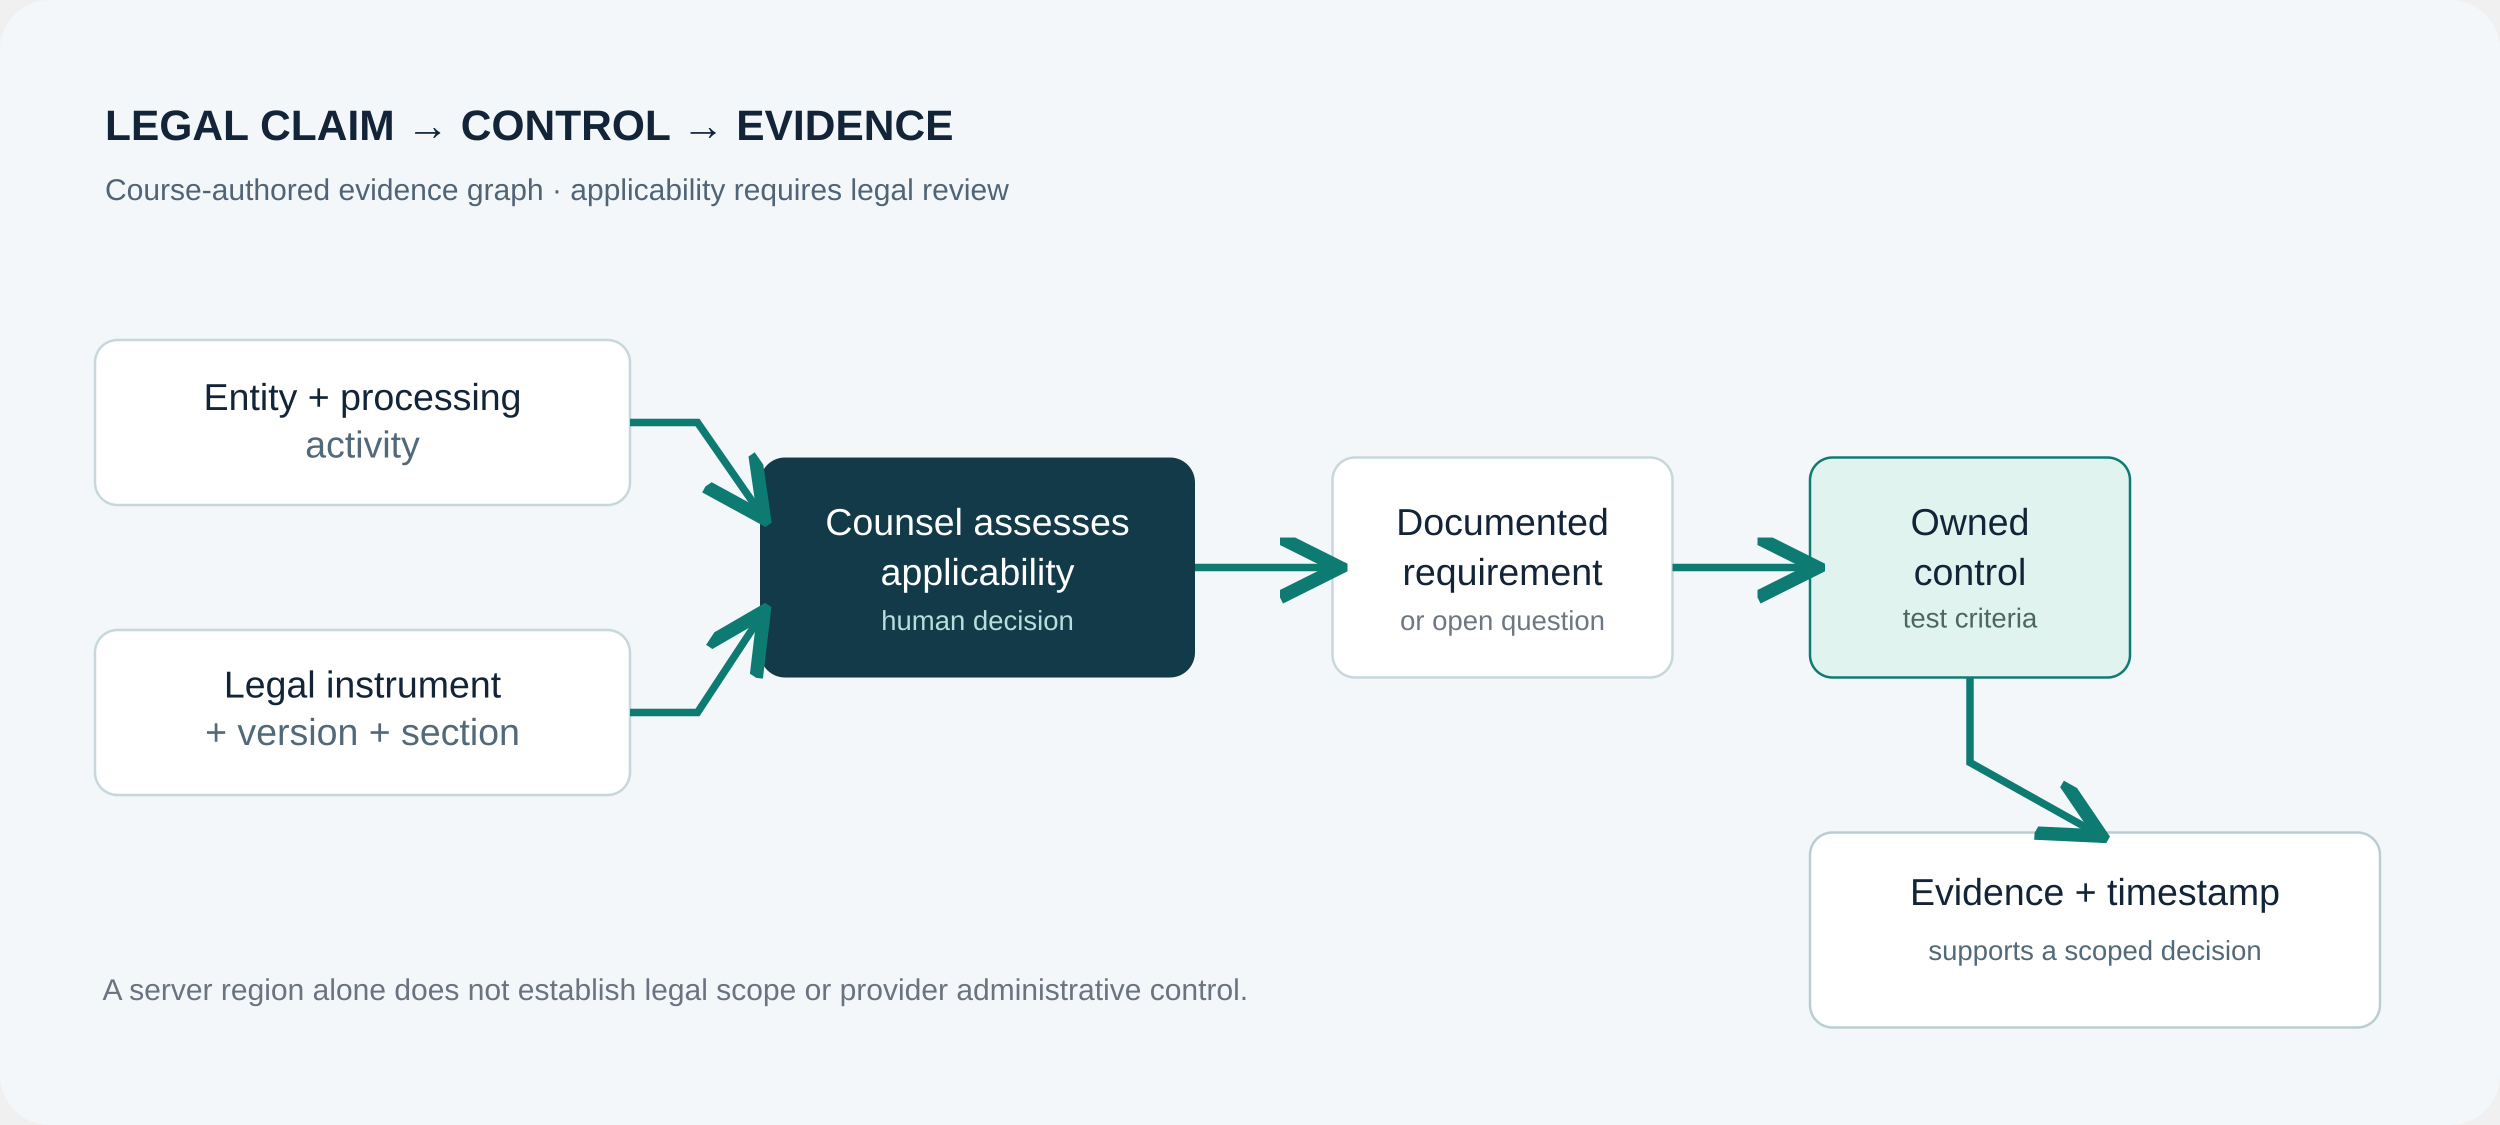
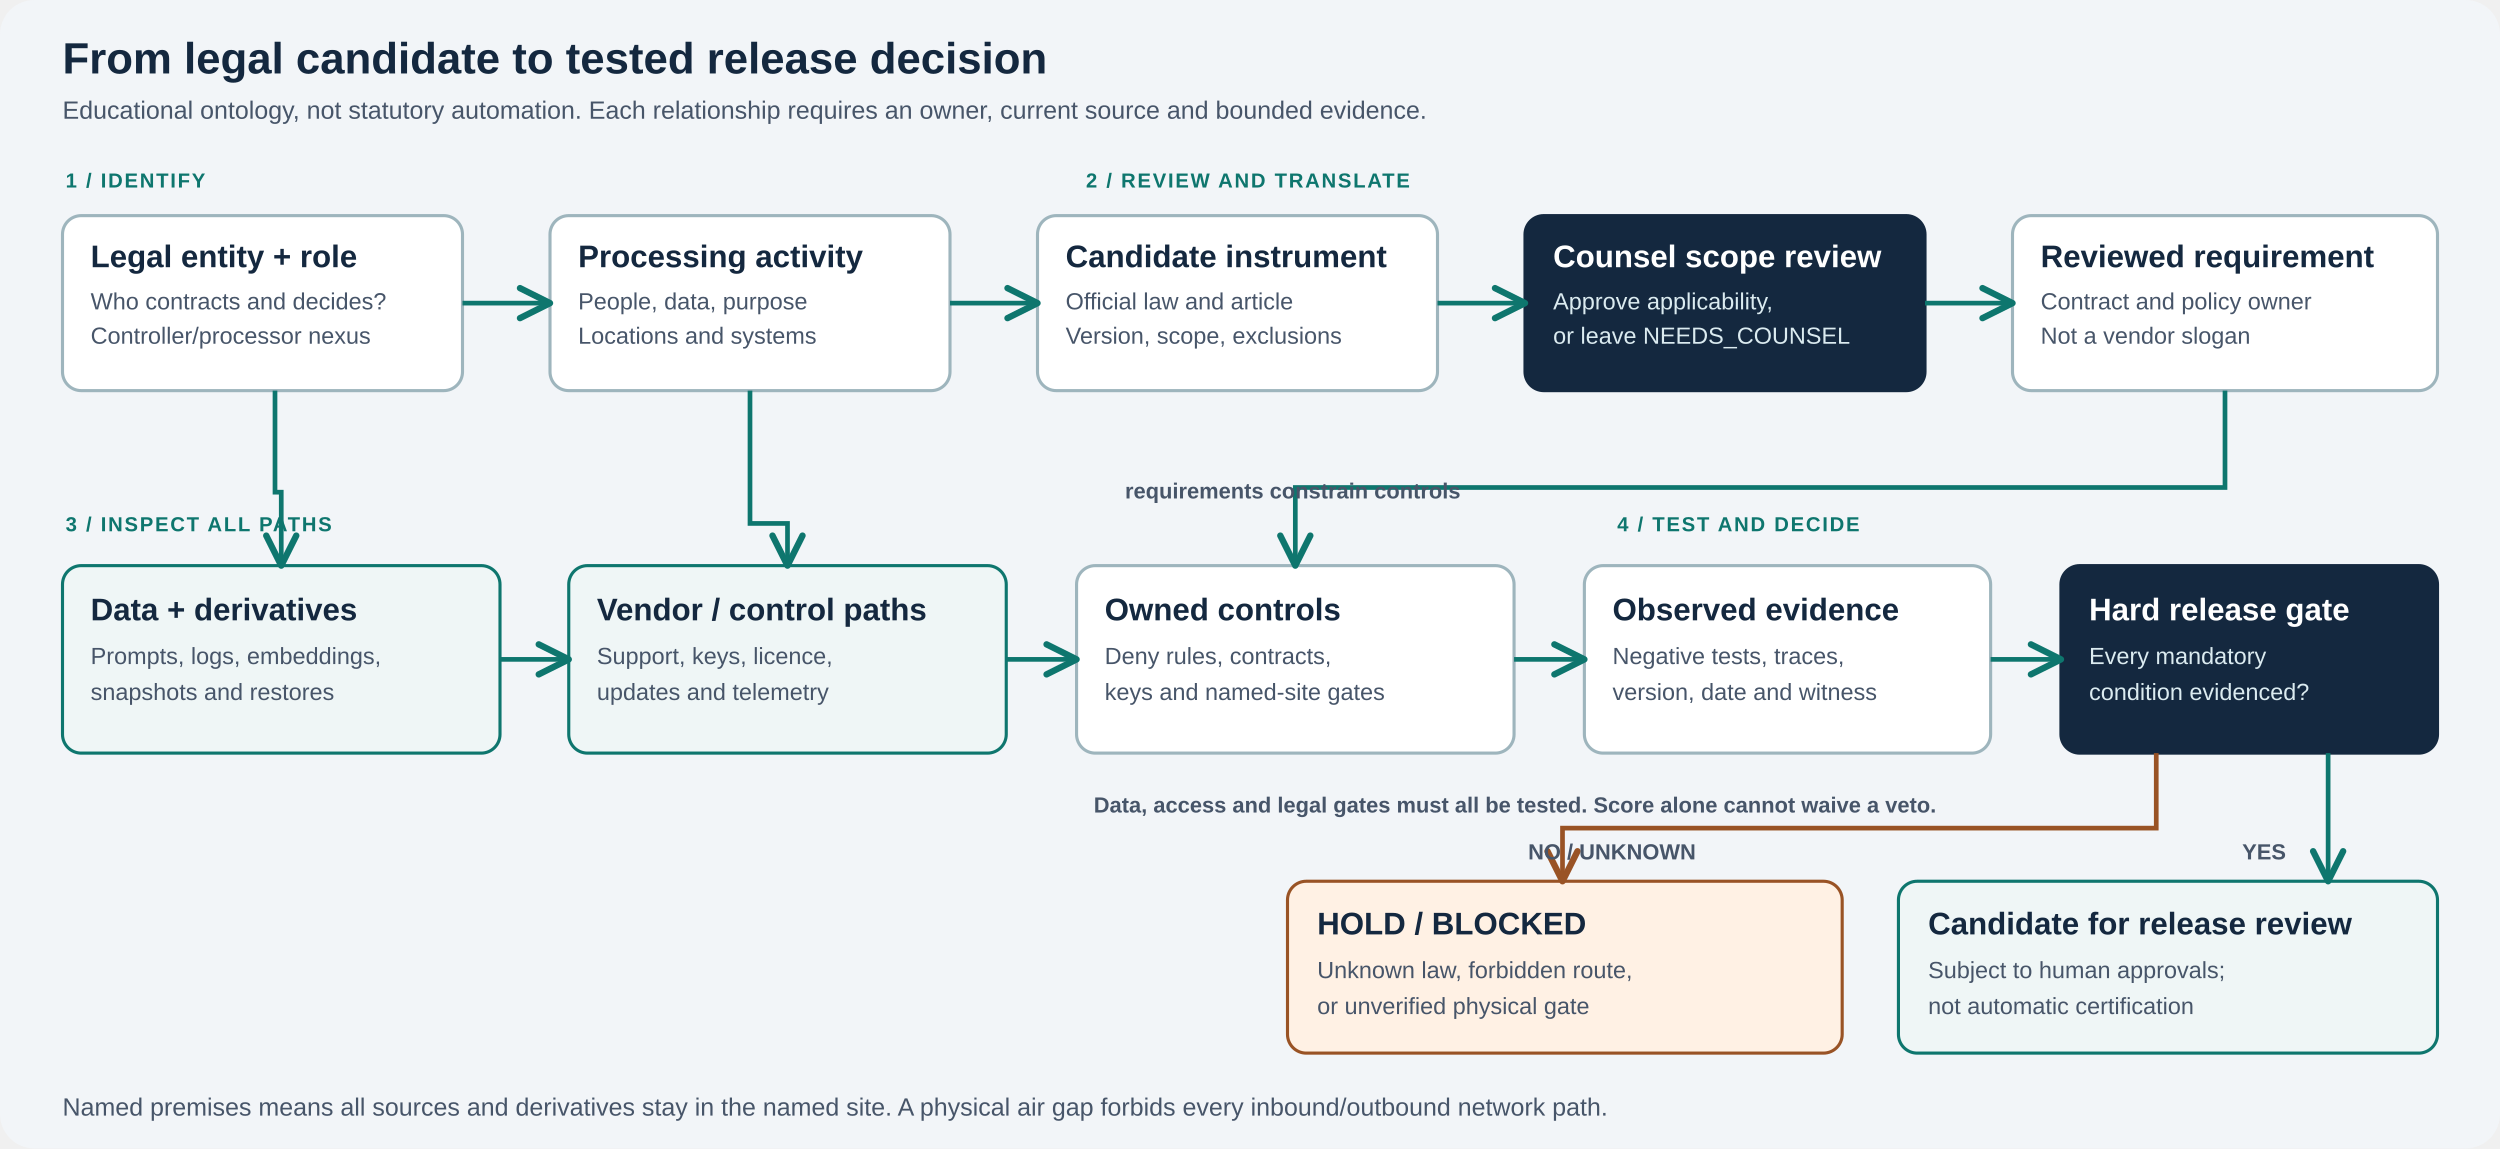
- <svg xmlns="http://www.w3.org/2000/svg" viewBox="0 0 1000 450" role="img" aria-labelledby="title desc">
+ <svg xmlns="http://www.w3.org/2000/svg" viewBox="0 0 1600 735" role="img" aria-labelledby="m05-title m05-desc">
  <defs>
-     <marker id="arrow" markerWidth="9" markerHeight="9" refX="7" refY="4" orient="auto">
-       <path d="M0 0 L8 4 L0 8" fill="none" stroke="#0D7B72" stroke-width="1.8" />
+     <marker id="arrow-m05" viewBox="0 0 10 10" markerWidth="8" markerHeight="8" refX="9" refY="5" orient="auto">
+       <path d="M1 1 L9 5 L1 9" fill="none" stroke="#0E766E" stroke-width="1.7" stroke-linecap="round" stroke-linejoin="round" />
    </marker>
+     <marker id="arrow-hold" viewBox="0 0 10 10" markerWidth="8" markerHeight="8" refX="9" refY="5" orient="auto">
+       <path d="M1 1 L9 5 L1 9" fill="none" stroke="#995325" stroke-width="1.7" stroke-linecap="round" stroke-linejoin="round" />
+     </marker>
+     <style>
+     .title{font:700 28px Arial,sans-serif;fill:#14283F}
+     .sub{font:16px Arial,sans-serif;fill:#475569}
+     .box{fill:#FFF;stroke:#9EB5BD;stroke-width:2}
+     .boundary{fill:#EFF6F6;stroke:#0E766E;stroke-width:2}
+     .owner{fill:#14283F;stroke:#14283F;stroke-width:2}
+     .hold{fill:#FFF1E4;stroke:#995325;stroke-width:2}
+     .node{font:700 20px Arial,sans-serif;fill:#14283F}
+     .small{font:15px Arial,sans-serif;fill:#475569}
+     .white{font:700 20px Arial,sans-serif;fill:#FFF}
+     .white-small{font:15px Arial,sans-serif;fill:#DBEBF0}
+     .step{font:700 13px Arial,sans-serif;fill:#0E766E;letter-spacing:1.1px}
+     .edge{stroke:#0E766E;stroke-width:3;fill:none;marker-end:url(#arrow-m05)}
+     .edge-hold{stroke:#995325;stroke-width:3;fill:none;marker-end:url(#arrow-hold)}
+     .edge-label{font:700 14px Arial,sans-serif;fill:#475569}
+   </style>
  </defs>
-   <rect width="1000" height="450" rx="20" fill="#F3F7F9" />
-   <text x="42" y="56" font-family="Arial,sans-serif" font-weight="bold" font-size="17" fill="#132438">LEGAL CLAIM → CONTROL → EVIDENCE</text>
-   <text x="42" y="80" font-family="Arial,sans-serif" font-size="12" fill="#516476">Course-authored evidence graph · applicability requires legal review</text>
-   <g font-family="Arial,sans-serif" font-size="15" text-anchor="middle">
-     <rect x="38" y="136" width="214" height="66" rx="9" fill="#fff" stroke="#C8D7DB" />
-     <text x="145" y="164" fill="#132438">Entity + processing</text>
-     <text x="145" y="183" fill="#52697A">activity</text>
-     <rect x="38" y="252" width="214" height="66" rx="9" fill="#fff" stroke="#C8D7DB" />
-     <text x="145" y="279" fill="#132438">Legal instrument</text>
-     <text x="145" y="298" fill="#52697A">+ version + section</text>
-     <rect x="304" y="183" width="174" height="88" rx="10" fill="#123A48" />
-     <text x="391" y="214" fill="#fff">Counsel assesses</text>
-     <text x="391" y="234" fill="#fff">applicability</text>
-     <text x="391" y="252" font-size="11" fill="#B7DEDB">human decision</text>
-     <rect x="533" y="183" width="136" height="88" rx="9" fill="#fff" stroke="#C8D7DB" />
-     <text x="601" y="214" fill="#132438">Documented</text>
-     <text x="601" y="234" fill="#132438">requirement</text>
-     <text x="601" y="252" font-size="11" fill="#6D7783">or open question</text>
-     <rect x="724" y="183" width="128" height="88" rx="9" fill="#E1F3EF" stroke="#0D7B72" />
-     <text x="788" y="214" fill="#132438">Owned</text>
-     <text x="788" y="234" fill="#132438">control</text>
-     <text x="788" y="251" font-size="11" fill="#4C675E">test criteria</text>
-     <rect x="724" y="333" width="228" height="78" rx="9" fill="#fff" stroke="#B9CED0" />
-     <text x="838" y="362" fill="#132438">Evidence + timestamp</text>
-     <text x="838" y="384" font-size="11" fill="#52697A">supports a scoped decision</text>
-   </g>
-   <g stroke="#0D7B72" stroke-width="3" fill="none" marker-end="url(#arrow)">
-     <path d="M252 169 H279 L304 205" />
-     <path d="M252 285 H279 L304 247" />
-     <path d="M478 227 H533" />
-     <path d="M669 227 H724" />
-     <path d="M788 271 V305 L838 333" />
-   </g>
-   <text x="41" y="400" font-size="12" font-family="Arial,sans-serif" fill="#6B7280">A server region alone does not establish legal scope or provider administrative control.</text>
+   <rect width="1600" height="735" rx="22" fill="#F2F5F8" />
+   <text x="40" y="47" class="title">From legal candidate to tested release decision</text>
+   <text x="40" y="76" class="sub">Educational ontology, not statutory automation. Each relationship requires an owner, current source and bounded evidence.</text>
+   <text x="42" y="120" class="step">1 / IDENTIFY</text>
+   <text x="695" y="120" class="step">2 / REVIEW AND TRANSLATE</text>
+   <text x="42" y="340" class="step">3 / INSPECT ALL PATHS</text>
+   <text x="1035" y="340" class="step">4 / TEST AND DECIDE</text>
+   <rect x="40" y="138" width="256" height="112" rx="12" class="box" />
+   <text x="58" y="171" class="node">Legal entity + role</text>
+   <text x="58" y="198" class="small">Who contracts and decides?</text>
+   <text x="58" y="220" class="small">Controller/processor nexus</text>
+   <rect x="352" y="138" width="256" height="112" rx="12" class="box" />
+   <text x="370" y="171" class="node">Processing activity</text>
+   <text x="370" y="198" class="small">People, data, purpose</text>
+   <text x="370" y="220" class="small">Locations and systems</text>
+   <rect x="664" y="138" width="256" height="112" rx="12" class="box" />
+   <text x="682" y="171" class="node">Candidate instrument</text>
+   <text x="682" y="198" class="small">Official law and article</text>
+   <text x="682" y="220" class="small">Version, scope, exclusions</text>
+   <rect x="976" y="138" width="256" height="112" rx="12" class="owner" />
+   <text x="994" y="171" class="white">Counsel scope review</text>
+   <text x="994" y="198" class="white-small">Approve applicability,</text>
+   <text x="994" y="220" class="white-small">or leave NEEDS_COUNSEL</text>
+   <rect x="1288" y="138" width="272" height="112" rx="12" class="box" />
+   <text x="1306" y="171" class="node">Reviewed requirement</text>
+   <text x="1306" y="198" class="small">Contract and policy owner</text>
+   <text x="1306" y="220" class="small">Not a vendor slogan</text>
+   <path d="M296 194 H352" class="edge" />
+   <path d="M608 194 H664" class="edge" />
+   <path d="M920 194 H976" class="edge" />
+   <path d="M1232 194 H1288" class="edge" />
+   <rect x="40" y="362" width="280" height="120" rx="12" class="boundary" />
+   <text x="58" y="397" class="node">Data + derivatives</text>
+   <text x="58" y="425" class="small">Prompts, logs, embeddings,</text>
+   <text x="58" y="448" class="small">snapshots and restores</text>
+   <rect x="364" y="362" width="280" height="120" rx="12" class="boundary" />
+   <text x="382" y="397" class="node">Vendor / control paths</text>
+   <text x="382" y="425" class="small">Support, keys, licence,</text>
+   <text x="382" y="448" class="small">updates and telemetry</text>
+   <rect x="689" y="362" width="280" height="120" rx="12" class="box" />
+   <text x="707" y="397" class="node">Owned controls</text>
+   <text x="707" y="425" class="small">Deny rules, contracts,</text>
+   <text x="707" y="448" class="small">keys and named-site gates</text>
+   <rect x="1014" y="362" width="260" height="120" rx="12" class="box" />
+   <text x="1032" y="397" class="node">Observed evidence</text>
+   <text x="1032" y="425" class="small">Negative tests, traces,</text>
+   <text x="1032" y="448" class="small">version, date and witness</text>
+   <rect x="1319" y="362" width="241" height="120" rx="12" class="owner" />
+   <text x="1337" y="397" class="white">Hard release gate</text>
+   <text x="1337" y="425" class="white-small">Every mandatory</text>
+   <text x="1337" y="448" class="white-small">condition evidenced?</text>
+   <path d="M1424 250 V312 H829 V362" class="edge" />
+   <path d="M320 422 H364" class="edge" />
+   <path d="M644 422 H689" class="edge" />
+   <path d="M969 422 H1014" class="edge" />
+   <path d="M1274 422 H1319" class="edge" />
+   <path d="M176 250 V315 H180 V362" class="edge" />
+   <path d="M480 250 V335 H504 V362" class="edge" />
+   <text x="720" y="319" class="edge-label">requirements constrain controls</text>
+   <text x="700" y="520" class="edge-label">Data, access and legal gates must all be tested. Score alone cannot waive a veto.</text>
+   <rect x="824" y="564" width="355" height="110" rx="12" class="hold" />
+   <text x="843" y="598" class="node">HOLD / BLOCKED</text>
+   <text x="843" y="626" class="small">Unknown law, forbidden route,</text>
+   <text x="843" y="649" class="small">or unverified physical gate</text>
+   <rect x="1215" y="564" width="345" height="110" rx="12" class="boundary" />
+   <text x="1234" y="598" class="node">Candidate for release review</text>
+   <text x="1234" y="626" class="small">Subject to human approvals;</text>
+   <text x="1234" y="649" class="small">not automatic certification</text>
+   <path d="M1380 482 V530 H1000 V564" class="edge-hold" />
+   <path d="M1490 482 V564" class="edge" />
+   <text x="978" y="550" class="edge-label">NO / UNKNOWN</text>
+   <text x="1435" y="550" class="edge-label">YES</text>
+   <text x="40" y="714" class="sub">Named premises means all sources and derivatives stay in the named site. A physical air gap forbids every inbound/outbound network path.</text>
</svg>
